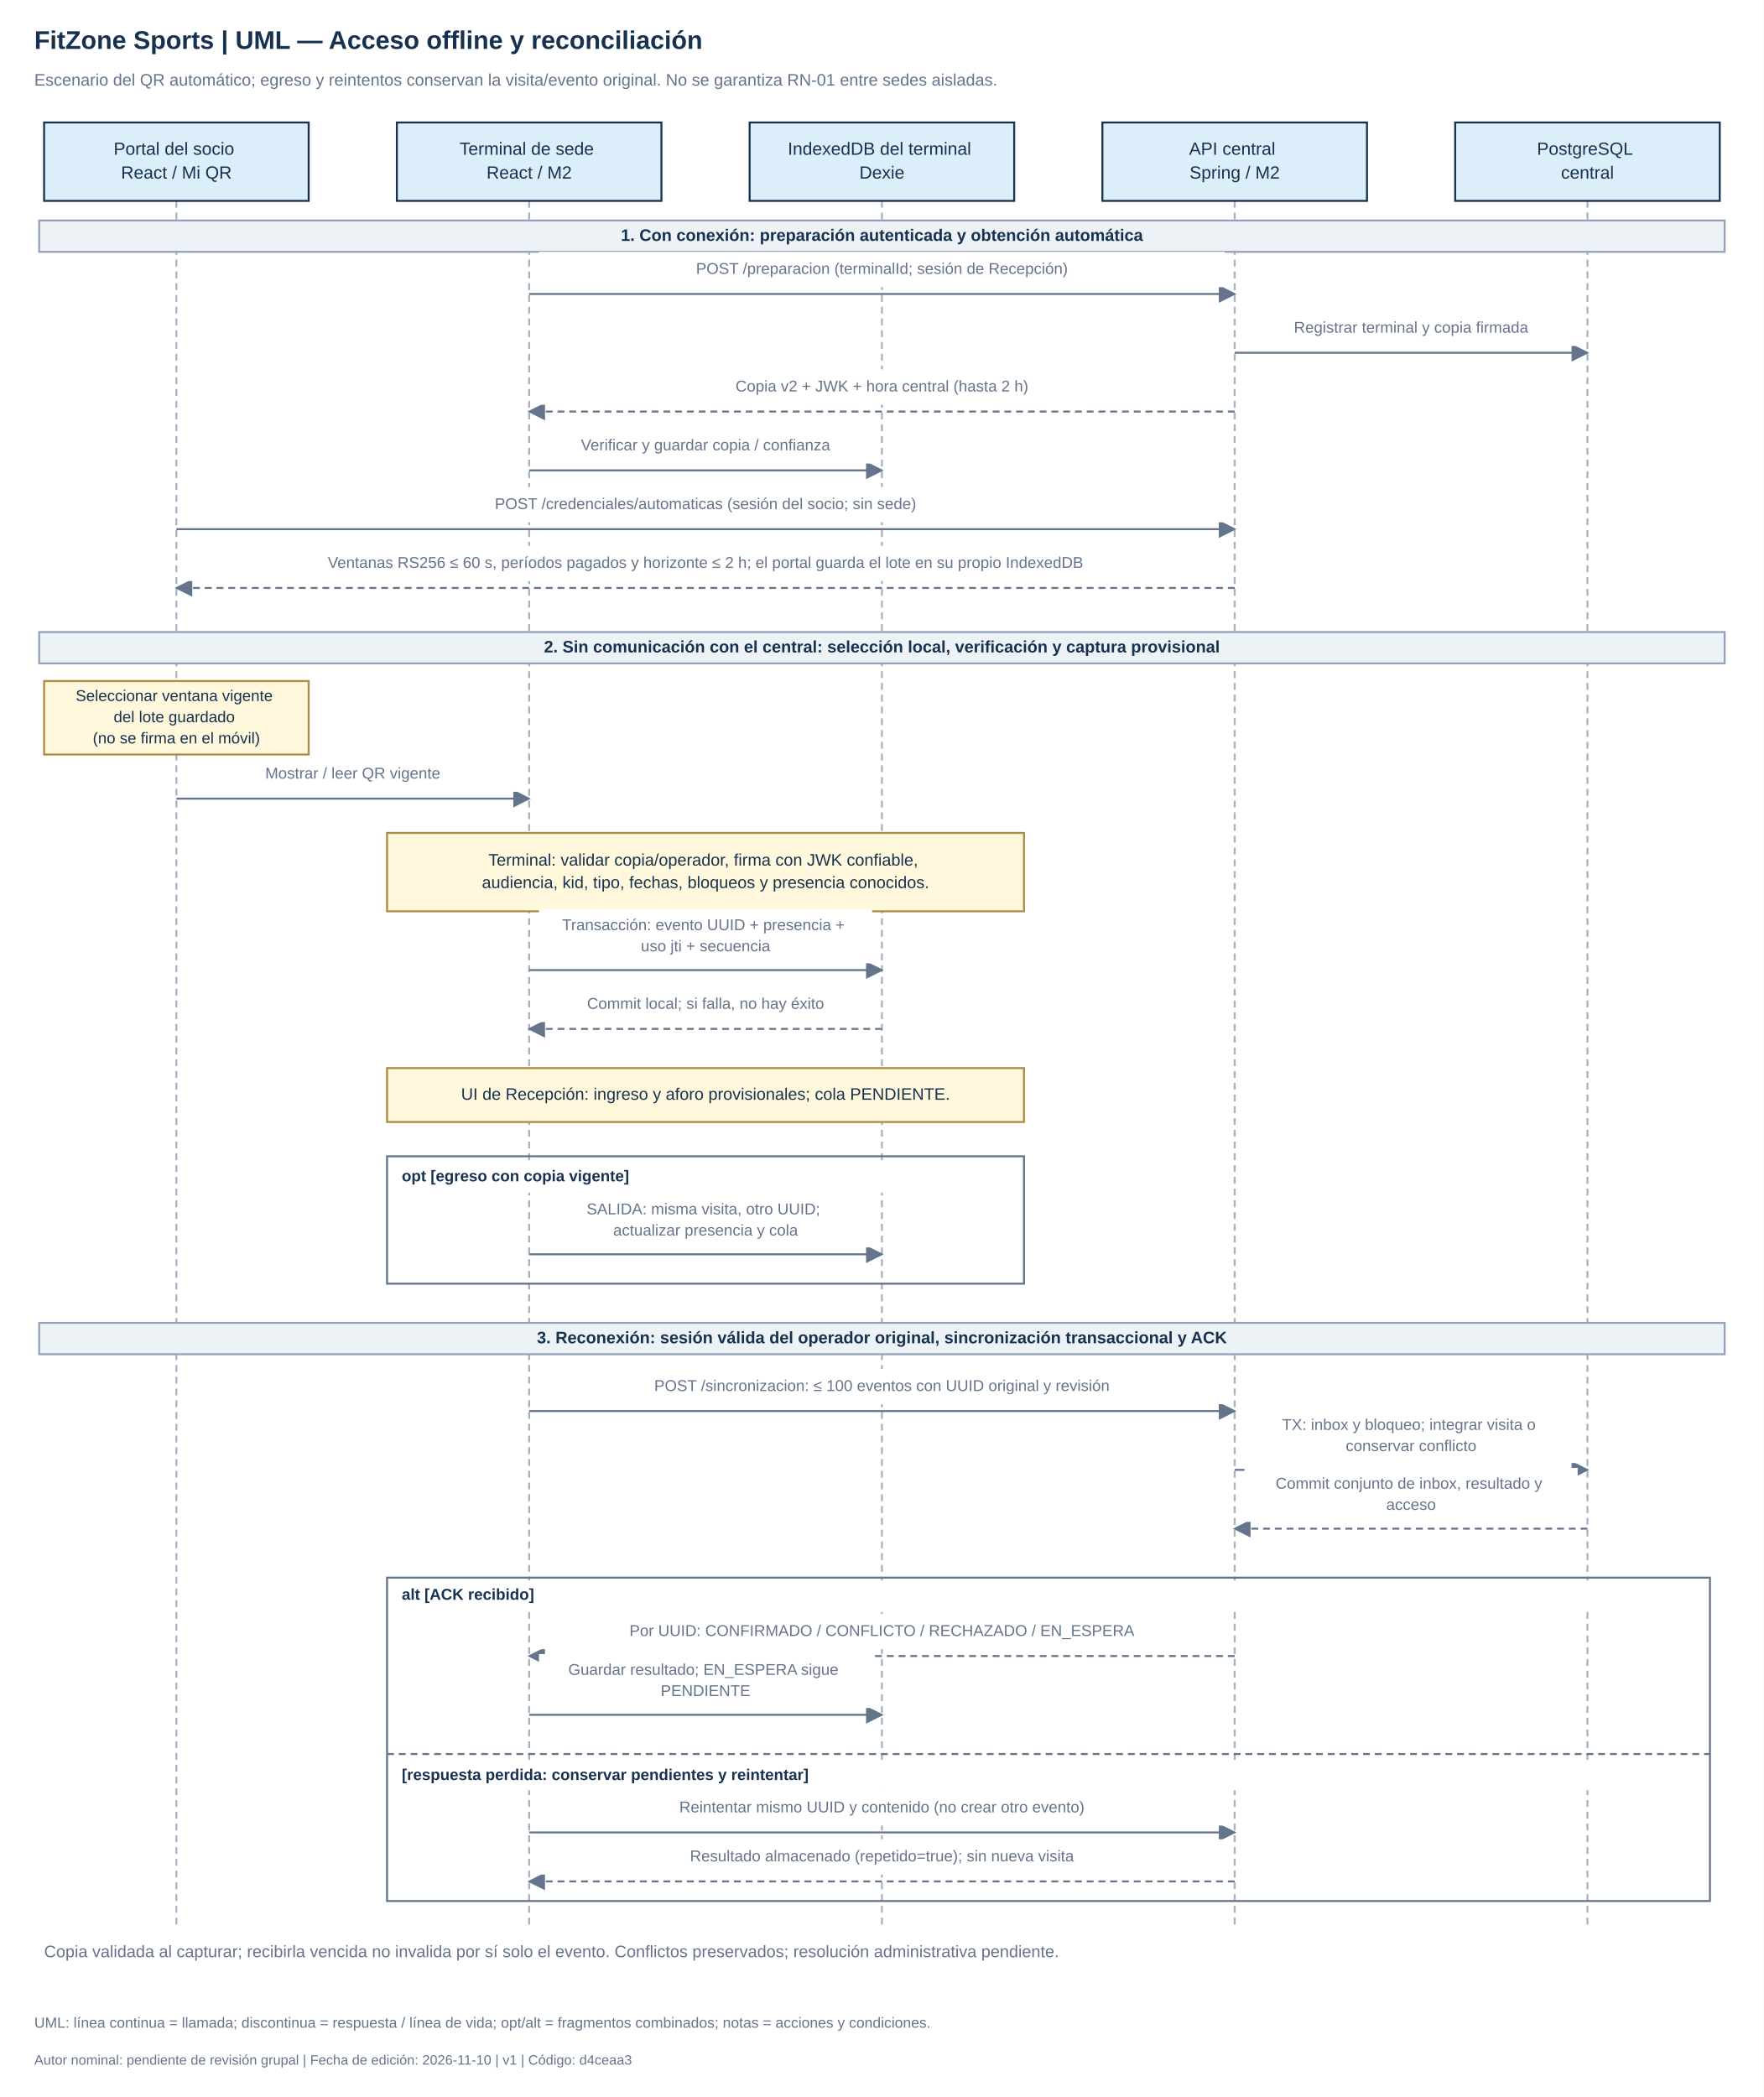
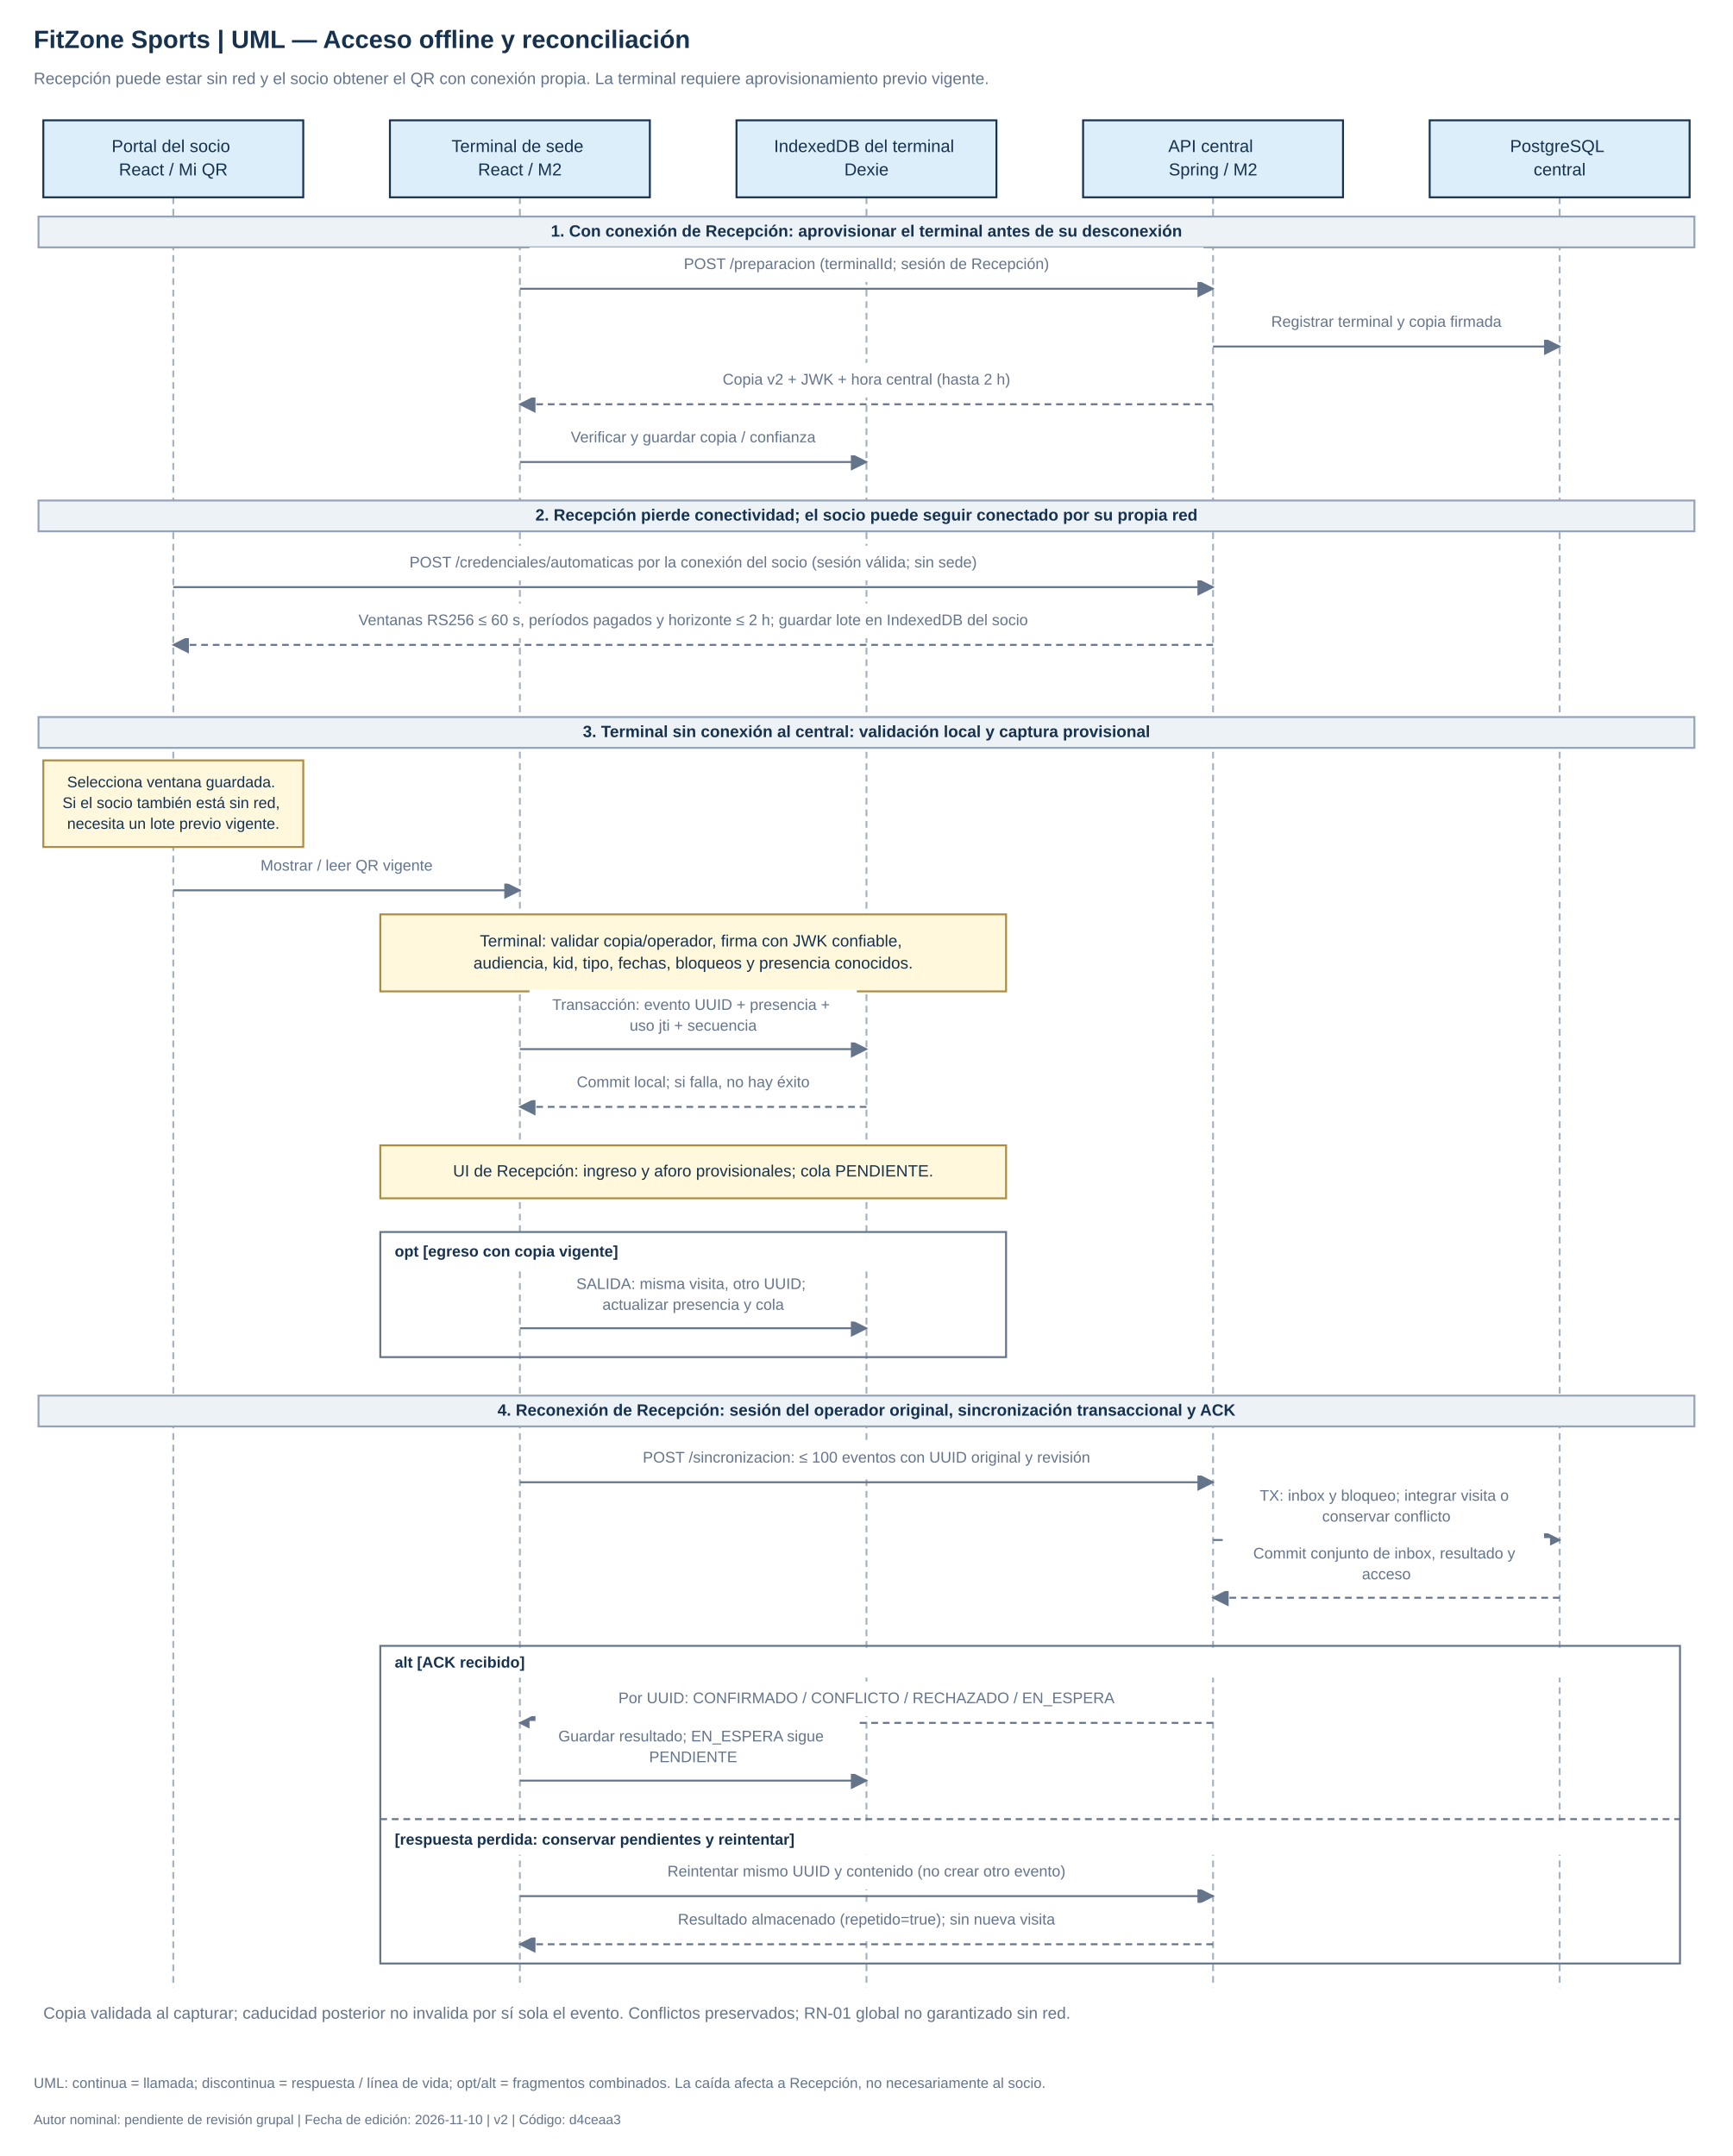
- <svg xmlns="http://www.w3.org/2000/svg" width="1800" height="2140" viewBox="0 0 1800 2140" role="img">
+ <svg xmlns="http://www.w3.org/2000/svg" width="1800" height="2240" viewBox="0 0 1800 2240" role="img">
  <defs>
    <marker id="arrow" viewBox="0 0 10 10" refX="9" refY="5" markerWidth="9" markerHeight="9" orient="auto-start-reverse">
      <path d="M 0 0 L 10 5 L 0 10 z" fill="#64748b" />
    </marker>
  </defs>
-   <rect width="1800" height="2140" fill="white" />
-   <polyline points="180,205 180,1990" fill="none" stroke="#a5b4c5" stroke-width="2" stroke-dasharray="7 5" />
-   <polyline points="540,205 540,1990" fill="none" stroke="#a5b4c5" stroke-width="2" stroke-dasharray="7 5" />
-   <polyline points="900,205 900,1990" fill="none" stroke="#a5b4c5" stroke-width="2" stroke-dasharray="7 5" />
-   <polyline points="1260,205 1260,1990" fill="none" stroke="#a5b4c5" stroke-width="2" stroke-dasharray="7 5" />
-   <polyline points="1620,205 1620,1990" fill="none" stroke="#a5b4c5" stroke-width="2" stroke-dasharray="7 5" />
-   <polyline points="395,1790 1745,1790" fill="none" stroke="#64748b" stroke-width="2" stroke-dasharray="7 5" />
+   <rect width="1800" height="2240" fill="white" />
+   <polyline points="180,205 180,2090" fill="none" stroke="#a5b4c5" stroke-width="2" stroke-dasharray="7 5" />
+   <polyline points="540,205 540,2090" fill="none" stroke="#a5b4c5" stroke-width="2" stroke-dasharray="7 5" />
+   <polyline points="900,205 900,2090" fill="none" stroke="#a5b4c5" stroke-width="2" stroke-dasharray="7 5" />
+   <polyline points="1260,205 1260,2090" fill="none" stroke="#a5b4c5" stroke-width="2" stroke-dasharray="7 5" />
+   <polyline points="1620,205 1620,2090" fill="none" stroke="#a5b4c5" stroke-width="2" stroke-dasharray="7 5" />
+   <polyline points="395,1890 1745,1890" fill="none" stroke="#64748b" stroke-width="2" stroke-dasharray="7 5" />
  <rect x="45" y="125" width="270" height="80" fill="#dceefa" stroke="#16324f" stroke-width="2" />
  <text font-family="Arial, sans-serif" font-size="18" fill="#16324f" font-weight="normal" text-anchor="middle" dominant-baseline="middle">
    <tspan x="180.0" y="152.85">Portal del socio</tspan>
    <tspan x="180.0" y="177.15">React / Mi QR</tspan>
  </text>
  <rect x="405" y="125" width="270" height="80" fill="#dceefa" stroke="#16324f" stroke-width="2" />
  <text font-family="Arial, sans-serif" font-size="18" fill="#16324f" font-weight="normal" text-anchor="middle" dominant-baseline="middle">
    <tspan x="540.0" y="152.85">Terminal de sede</tspan>
    <tspan x="540.0" y="177.15">React / M2</tspan>
  </text>
  <rect x="765" y="125" width="270" height="80" fill="#dceefa" stroke="#16324f" stroke-width="2" />
  <text font-family="Arial, sans-serif" font-size="18" fill="#16324f" font-weight="normal" text-anchor="middle" dominant-baseline="middle">
    <tspan x="900.0" y="152.85">IndexedDB del terminal</tspan>
    <tspan x="900.0" y="177.15">Dexie</tspan>
  </text>
  <rect x="1125" y="125" width="270" height="80" fill="#dceefa" stroke="#16324f" stroke-width="2" />
  <text font-family="Arial, sans-serif" font-size="18" fill="#16324f" font-weight="normal" text-anchor="middle" dominant-baseline="middle">
    <tspan x="1260.0" y="152.85">API central</tspan>
    <tspan x="1260.0" y="177.15">Spring / M2</tspan>
  </text>
  <rect x="1485" y="125" width="270" height="80" fill="#dceefa" stroke="#16324f" stroke-width="2" />
  <text font-family="Arial, sans-serif" font-size="18" fill="#16324f" font-weight="normal" text-anchor="middle" dominant-baseline="middle">
    <tspan x="1620.0" y="152.85">PostgreSQL</tspan>
    <tspan x="1620.0" y="177.15">central</tspan>
  </text>
  <rect x="40" y="225" width="1720" height="32" fill="#edf2f7" stroke="#94a3b8" stroke-width="2" />
  <text font-family="Arial, sans-serif" font-size="17" fill="#16324f" font-weight="bold" text-anchor="middle" dominant-baseline="middle">
-     <tspan x="900.0" y="241.0">1. Con conexión: preparación autenticada y obtención automática</tspan>
+     <tspan x="900.0" y="241.0">1. Con conexión de Recepción: aprovisionar el terminal antes de su desconexión</tspan>
  </text>
-   <rect x="40" y="645" width="1720" height="32" fill="#edf2f7" stroke="#94a3b8" stroke-width="2" />
+   <rect x="40" y="520" width="1720" height="32" fill="#edf2f7" stroke="#94a3b8" stroke-width="2" />
  <text font-family="Arial, sans-serif" font-size="17" fill="#16324f" font-weight="bold" text-anchor="middle" dominant-baseline="middle">
-     <tspan x="900.0" y="661.0">2. Sin comunicación con el central: selección local, verificación y captura provisional</tspan>
+     <tspan x="900.0" y="536.0">2. Recepción pierde conectividad; el socio puede seguir conectado por su propia red</tspan>
  </text>
-   <rect x="45" y="695" width="270" height="75" fill="#fff8dc" stroke="#ad8c40" stroke-width="2" />
+   <rect x="40" y="745" width="1720" height="32" fill="#edf2f7" stroke="#94a3b8" stroke-width="2" />
+   <text font-family="Arial, sans-serif" font-size="17" fill="#16324f" font-weight="bold" text-anchor="middle" dominant-baseline="middle">
+     <tspan x="900.0" y="761.0">3. Terminal sin conexión al central: validación local y captura provisional</tspan>
+   </text>
+   <rect x="45" y="790" width="270" height="90" fill="#fff8dc" stroke="#ad8c40" stroke-width="2" />
  <text font-family="Arial, sans-serif" font-size="16" fill="#16324f" font-weight="normal" text-anchor="middle" dominant-baseline="middle">
-     <tspan x="180.0" y="710.9">Seleccionar ventana vigente</tspan>
-     <tspan x="180.0" y="732.5">del lote guardado</tspan>
-     <tspan x="180.0" y="754.1">(no se firma en el móvil)</tspan>
+     <tspan x="180.0" y="813.4">Selecciona ventana guardada.</tspan>
+     <tspan x="180.0" y="835.0">Si el socio también está sin red,</tspan>
+     <tspan x="180.0" y="856.6">necesita un lote previo vigente.</tspan>
  </text>
-   <rect x="395" y="850" width="650" height="80" fill="#fff8dc" stroke="#ad8c40" stroke-width="2" />
+   <rect x="395" y="950" width="650" height="80" fill="#fff8dc" stroke="#ad8c40" stroke-width="2" />
  <text font-family="Arial, sans-serif" font-size="17" fill="#16324f" font-weight="normal" text-anchor="middle" dominant-baseline="middle">
-     <tspan x="720.0" y="878.525">Terminal: validar copia/operador, firma con JWK confiable,</tspan>
-     <tspan x="720.0" y="901.475">audiencia, kid, tipo, fechas, bloqueos y presencia conocidos.</tspan>
+     <tspan x="720.0" y="978.525">Terminal: validar copia/operador, firma con JWK confiable,</tspan>
+     <tspan x="720.0" y="1001.475">audiencia, kid, tipo, fechas, bloqueos y presencia conocidos.</tspan>
  </text>
-   <rect x="395" y="1090" width="650" height="55" fill="#fff8dc" stroke="#ad8c40" stroke-width="2" />
+   <rect x="395" y="1190" width="650" height="55" fill="#fff8dc" stroke="#ad8c40" stroke-width="2" />
  <text font-family="Arial, sans-serif" font-size="17" fill="#16324f" font-weight="normal" text-anchor="middle" dominant-baseline="middle">
-     <tspan x="720.0" y="1117.5">UI de Recepción: ingreso y aforo provisionales; cola PENDIENTE.</tspan>
+     <tspan x="720.0" y="1217.5">UI de Recepción: ingreso y aforo provisionales; cola PENDIENTE.</tspan>
  </text>
-   <rect x="395" y="1180" width="650" height="130" fill="none" stroke="#64748b" stroke-width="2" />
-   <rect x="40" y="1350" width="1720" height="32" fill="#edf2f7" stroke="#94a3b8" stroke-width="2" />
+   <rect x="395" y="1280" width="650" height="130" fill="none" stroke="#64748b" stroke-width="2" />
+   <rect x="40" y="1450" width="1720" height="32" fill="#edf2f7" stroke="#94a3b8" stroke-width="2" />
  <text font-family="Arial, sans-serif" font-size="17" fill="#16324f" font-weight="bold" text-anchor="middle" dominant-baseline="middle">
-     <tspan x="900.0" y="1366.0">3. Reconexión: sesión válida del operador original, sincronización transaccional y ACK</tspan>
+     <tspan x="900.0" y="1466.0">4. Reconexión de Recepción: sesión del operador original, sincronización transaccional y ACK</tspan>
  </text>
-   <rect x="395" y="1610" width="1350" height="330" fill="none" stroke="#64748b" stroke-width="2" />
+   <rect x="395" y="1710" width="1350" height="330" fill="none" stroke="#64748b" stroke-width="2" />
  <polyline points="540,300 1260,300" fill="none" stroke="#64748b" stroke-width="2" marker-end="url(#arrow)" />
  <polyline points="1260,360 1620,360" fill="none" stroke="#64748b" stroke-width="2" marker-end="url(#arrow)" />
  <polyline points="1260,420 540,420" fill="none" stroke="#64748b" stroke-width="2" stroke-dasharray="7 5" marker-end="url(#arrow)" />
  <polyline points="540,480 900,480" fill="none" stroke="#64748b" stroke-width="2" marker-end="url(#arrow)" />
-   <polyline points="180,540 1260,540" fill="none" stroke="#64748b" stroke-width="2" marker-end="url(#arrow)" />
-   <polyline points="1260,600 180,600" fill="none" stroke="#64748b" stroke-width="2" stroke-dasharray="7 5" marker-end="url(#arrow)" />
-   <polyline points="180,815 540,815" fill="none" stroke="#64748b" stroke-width="2" marker-end="url(#arrow)" />
-   <polyline points="540,990 900,990" fill="none" stroke="#64748b" stroke-width="2" marker-end="url(#arrow)" />
-   <polyline points="900,1050 540,1050" fill="none" stroke="#64748b" stroke-width="2" stroke-dasharray="7 5" marker-end="url(#arrow)" />
-   <polyline points="540,1280 900,1280" fill="none" stroke="#64748b" stroke-width="2" marker-end="url(#arrow)" />
-   <polyline points="540,1440 1260,1440" fill="none" stroke="#64748b" stroke-width="2" marker-end="url(#arrow)" />
-   <polyline points="1260,1500 1620,1500" fill="none" stroke="#64748b" stroke-width="2" marker-end="url(#arrow)" />
-   <polyline points="1620,1560 1260,1560" fill="none" stroke="#64748b" stroke-width="2" stroke-dasharray="7 5" marker-end="url(#arrow)" />
-   <polyline points="1260,1690 540,1690" fill="none" stroke="#64748b" stroke-width="2" stroke-dasharray="7 5" marker-end="url(#arrow)" />
-   <polyline points="540,1750 900,1750" fill="none" stroke="#64748b" stroke-width="2" marker-end="url(#arrow)" />
-   <polyline points="540,1870 1260,1870" fill="none" stroke="#64748b" stroke-width="2" marker-end="url(#arrow)" />
-   <polyline points="1260,1920 540,1920" fill="none" stroke="#64748b" stroke-width="2" stroke-dasharray="7 5" marker-end="url(#arrow)" />
+   <polyline points="180,610 1260,610" fill="none" stroke="#64748b" stroke-width="2" marker-end="url(#arrow)" />
+   <polyline points="1260,670 180,670" fill="none" stroke="#64748b" stroke-width="2" stroke-dasharray="7 5" marker-end="url(#arrow)" />
+   <polyline points="180,925 540,925" fill="none" stroke="#64748b" stroke-width="2" marker-end="url(#arrow)" />
+   <polyline points="540,1090 900,1090" fill="none" stroke="#64748b" stroke-width="2" marker-end="url(#arrow)" />
+   <polyline points="900,1150 540,1150" fill="none" stroke="#64748b" stroke-width="2" stroke-dasharray="7 5" marker-end="url(#arrow)" />
+   <polyline points="540,1380 900,1380" fill="none" stroke="#64748b" stroke-width="2" marker-end="url(#arrow)" />
+   <polyline points="540,1540 1260,1540" fill="none" stroke="#64748b" stroke-width="2" marker-end="url(#arrow)" />
+   <polyline points="1260,1600 1620,1600" fill="none" stroke="#64748b" stroke-width="2" marker-end="url(#arrow)" />
+   <polyline points="1620,1660 1260,1660" fill="none" stroke="#64748b" stroke-width="2" stroke-dasharray="7 5" marker-end="url(#arrow)" />
+   <polyline points="1260,1790 540,1790" fill="none" stroke="#64748b" stroke-width="2" stroke-dasharray="7 5" marker-end="url(#arrow)" />
+   <polyline points="540,1850 900,1850" fill="none" stroke="#64748b" stroke-width="2" marker-end="url(#arrow)" />
+   <polyline points="540,1970 1260,1970" fill="none" stroke="#64748b" stroke-width="2" marker-end="url(#arrow)" />
+   <polyline points="1260,2020 540,2020" fill="none" stroke="#64748b" stroke-width="2" stroke-dasharray="7 5" marker-end="url(#arrow)" />
  <text font-family="Arial, sans-serif" font-size="26" fill="#16324f" font-weight="bold" text-anchor="start" dominant-baseline="middle">
    <tspan x="35" y="42.5">FitZone Sports | UML — Acceso offline y reconciliación</tspan>
  </text>
  <text font-family="Arial, sans-serif" font-size="17" fill="#64748b" font-weight="normal" text-anchor="start" dominant-baseline="middle">
-     <tspan x="35" y="82.5">Escenario del QR automático; egreso y reintentos conservan la visita/evento original. No se garantiza RN-01 entre sedes aisladas.</tspan>
+     <tspan x="35" y="82.5">Recepción puede estar sin red y el socio obtener el QR con conexión propia. La terminal requiere aprovisionamiento previo vigente.</tspan>
  </text>
  <rect x="550" y="257" width="700" height="36" fill="white" stroke="none" stroke-width="2" />
  <text font-family="Arial, sans-serif" font-size="16" fill="#64748b" font-weight="normal" text-anchor="middle" dominant-baseline="middle">
    <tspan x="900.0" y="275.0">POST /preparacion (terminalId; sesión de Recepción)</tspan>
  </text>
  <rect x="1270" y="317" width="340" height="36" fill="white" stroke="none" stroke-width="2" />
  <text font-family="Arial, sans-serif" font-size="16" fill="#64748b" font-weight="normal" text-anchor="middle" dominant-baseline="middle">
    <tspan x="1440.0" y="335.0">Registrar terminal y copia firmada</tspan>
  </text>
  <rect x="550" y="377" width="700" height="36" fill="white" stroke="none" stroke-width="2" />
  <text font-family="Arial, sans-serif" font-size="16" fill="#64748b" font-weight="normal" text-anchor="middle" dominant-baseline="middle">
    <tspan x="900.0" y="395.0">Copia v2 + JWK + hora central (hasta 2 h)</tspan>
  </text>
  <rect x="550" y="437" width="340" height="36" fill="white" stroke="none" stroke-width="2" />
  <text font-family="Arial, sans-serif" font-size="16" fill="#64748b" font-weight="normal" text-anchor="middle" dominant-baseline="middle">
    <tspan x="720.0" y="455.0">Verificar y guardar copia / confianza</tspan>
  </text>
-   <rect x="190" y="497" width="1060" height="36" fill="white" stroke="none" stroke-width="2" />
+   <rect x="190" y="567" width="1060" height="36" fill="white" stroke="none" stroke-width="2" />
  <text font-family="Arial, sans-serif" font-size="16" fill="#64748b" font-weight="normal" text-anchor="middle" dominant-baseline="middle">
-     <tspan x="720.0" y="515.0">POST /credenciales/automaticas (sesión del socio; sin sede)</tspan>
+     <tspan x="720.0" y="585.0">POST /credenciales/automaticas por la conexión del socio (sesión válida; sin sede)</tspan>
  </text>
-   <rect x="190" y="557" width="1060" height="36" fill="white" stroke="none" stroke-width="2" />
+   <rect x="190" y="627" width="1060" height="36" fill="white" stroke="none" stroke-width="2" />
  <text font-family="Arial, sans-serif" font-size="16" fill="#64748b" font-weight="normal" text-anchor="middle" dominant-baseline="middle">
-     <tspan x="720.0" y="575.0">Ventanas RS256 ≤ 60 s, períodos pagados y horizonte ≤ 2 h; el portal guarda el lote en su propio IndexedDB</tspan>
+     <tspan x="720.0" y="645.0">Ventanas RS256 ≤ 60 s, períodos pagados y horizonte ≤ 2 h; guardar lote en IndexedDB del socio</tspan>
  </text>
-   <rect x="190" y="772" width="340" height="36" fill="white" stroke="none" stroke-width="2" />
+   <rect x="190" y="882" width="340" height="36" fill="white" stroke="none" stroke-width="2" />
  <text font-family="Arial, sans-serif" font-size="16" fill="#64748b" font-weight="normal" text-anchor="middle" dominant-baseline="middle">
-     <tspan x="360.0" y="790.0">Mostrar / leer QR vigente</tspan>
+     <tspan x="360.0" y="900.0">Mostrar / leer QR vigente</tspan>
  </text>
-   <rect x="550" y="928" width="340" height="55" fill="white" stroke="none" stroke-width="2" />
+   <rect x="550" y="1028" width="340" height="55" fill="white" stroke="none" stroke-width="2" />
  <text font-family="Arial, sans-serif" font-size="16" fill="#64748b" font-weight="normal" text-anchor="middle" dominant-baseline="middle">
-     <tspan x="720.0" y="944.7">Transacción: evento UUID + presencia +</tspan>
-     <tspan x="720.0" y="966.3">uso jti + secuencia</tspan>
+     <tspan x="720.0" y="1044.7">Transacción: evento UUID + presencia +</tspan>
+     <tspan x="720.0" y="1066.3">uso jti + secuencia</tspan>
  </text>
-   <rect x="550" y="1007" width="340" height="36" fill="white" stroke="none" stroke-width="2" />
+   <rect x="550" y="1107" width="340" height="36" fill="white" stroke="none" stroke-width="2" />
  <text font-family="Arial, sans-serif" font-size="16" fill="#64748b" font-weight="normal" text-anchor="middle" dominant-baseline="middle">
-     <tspan x="720.0" y="1025.0">Commit local; si falla, no hay éxito</tspan>
+     <tspan x="720.0" y="1125.0">Commit local; si falla, no hay éxito</tspan>
  </text>
-   <rect x="410" y="1185" width="620" height="32" fill="white" stroke="none" stroke-width="2" />
+   <rect x="410" y="1285" width="620" height="32" fill="white" stroke="none" stroke-width="2" />
  <text font-family="Arial, sans-serif" font-size="16" fill="#16324f" font-weight="bold" text-anchor="start" dominant-baseline="middle">
-     <tspan x="410" y="1201.0">opt [egreso con copia vigente]</tspan>
+     <tspan x="410" y="1301.0">opt [egreso con copia vigente]</tspan>
  </text>
-   <rect x="550" y="1218" width="340" height="55" fill="white" stroke="none" stroke-width="2" />
+   <rect x="550" y="1318" width="340" height="55" fill="white" stroke="none" stroke-width="2" />
  <text font-family="Arial, sans-serif" font-size="16" fill="#64748b" font-weight="normal" text-anchor="middle" dominant-baseline="middle">
-     <tspan x="720.0" y="1234.7">SALIDA: misma visita, otro UUID;</tspan>
-     <tspan x="720.0" y="1256.3">actualizar presencia y cola</tspan>
+     <tspan x="720.0" y="1334.7">SALIDA: misma visita, otro UUID;</tspan>
+     <tspan x="720.0" y="1356.3">actualizar presencia y cola</tspan>
  </text>
-   <rect x="550" y="1397" width="700" height="36" fill="white" stroke="none" stroke-width="2" />
+   <rect x="550" y="1497" width="700" height="36" fill="white" stroke="none" stroke-width="2" />
  <text font-family="Arial, sans-serif" font-size="16" fill="#64748b" font-weight="normal" text-anchor="middle" dominant-baseline="middle">
-     <tspan x="900.0" y="1415.0">POST /sincronizacion: ≤ 100 eventos con UUID original y revisión</tspan>
+     <tspan x="900.0" y="1515.0">POST /sincronizacion: ≤ 100 eventos con UUID original y revisión</tspan>
  </text>
-   <rect x="1270" y="1438" width="340" height="55" fill="white" stroke="none" stroke-width="2" />
+   <rect x="1270" y="1538" width="340" height="55" fill="white" stroke="none" stroke-width="2" />
  <text font-family="Arial, sans-serif" font-size="16" fill="#64748b" font-weight="normal" text-anchor="middle" dominant-baseline="middle">
-     <tspan x="1440.0" y="1454.7">TX: inbox y bloqueo; integrar visita o</tspan>
-     <tspan x="1440.0" y="1476.3">conservar conflicto</tspan>
+     <tspan x="1440.0" y="1554.7">TX: inbox y bloqueo; integrar visita o</tspan>
+     <tspan x="1440.0" y="1576.3">conservar conflicto</tspan>
  </text>
-   <rect x="1270" y="1498" width="340" height="55" fill="white" stroke="none" stroke-width="2" />
+   <rect x="1270" y="1598" width="340" height="55" fill="white" stroke="none" stroke-width="2" />
  <text font-family="Arial, sans-serif" font-size="16" fill="#64748b" font-weight="normal" text-anchor="middle" dominant-baseline="middle">
-     <tspan x="1440.0" y="1514.7">Commit conjunto de inbox, resultado y</tspan>
-     <tspan x="1440.0" y="1536.3">acceso</tspan>
+     <tspan x="1440.0" y="1614.7">Commit conjunto de inbox, resultado y</tspan>
+     <tspan x="1440.0" y="1636.3">acceso</tspan>
  </text>
-   <rect x="410" y="1613" width="1315" height="30" fill="white" stroke="none" stroke-width="2" />
+   <rect x="410" y="1713" width="1315" height="30" fill="white" stroke="none" stroke-width="2" />
  <text font-family="Arial, sans-serif" font-size="16" fill="#16324f" font-weight="bold" text-anchor="start" dominant-baseline="middle">
-     <tspan x="410" y="1628.0">alt [ACK recibido]</tspan>
+     <tspan x="410" y="1728.0">alt [ACK recibido]</tspan>
  </text>
-   <rect x="550" y="1647" width="700" height="36" fill="white" stroke="none" stroke-width="2" />
+   <rect x="550" y="1747" width="700" height="36" fill="white" stroke="none" stroke-width="2" />
  <text font-family="Arial, sans-serif" font-size="16" fill="#64748b" font-weight="normal" text-anchor="middle" dominant-baseline="middle">
-     <tspan x="900.0" y="1665.0">Por UUID: CONFIRMADO / CONFLICTO / RECHAZADO / EN_ESPERA</tspan>
+     <tspan x="900.0" y="1765.0">Por UUID: CONFIRMADO / CONFLICTO / RECHAZADO / EN_ESPERA</tspan>
  </text>
-   <rect x="550" y="1688" width="340" height="55" fill="white" stroke="none" stroke-width="2" />
+   <rect x="550" y="1788" width="340" height="55" fill="white" stroke="none" stroke-width="2" />
  <text font-family="Arial, sans-serif" font-size="16" fill="#64748b" font-weight="normal" text-anchor="middle" dominant-baseline="middle">
-     <tspan x="720.0" y="1704.7">Guardar resultado; EN_ESPERA sigue</tspan>
-     <tspan x="720.0" y="1726.3">PENDIENTE</tspan>
+     <tspan x="720.0" y="1804.7">Guardar resultado; EN_ESPERA sigue</tspan>
+     <tspan x="720.0" y="1826.3">PENDIENTE</tspan>
  </text>
-   <rect x="410" y="1797" width="1315" height="30" fill="white" stroke="none" stroke-width="2" />
+   <rect x="410" y="1897" width="1315" height="30" fill="white" stroke="none" stroke-width="2" />
  <text font-family="Arial, sans-serif" font-size="16" fill="#16324f" font-weight="bold" text-anchor="start" dominant-baseline="middle">
-     <tspan x="410" y="1812.0">[respuesta perdida: conservar pendientes y reintentar]</tspan>
+     <tspan x="410" y="1912.0">[respuesta perdida: conservar pendientes y reintentar]</tspan>
  </text>
-   <rect x="550" y="1827" width="700" height="36" fill="white" stroke="none" stroke-width="2" />
+   <rect x="550" y="1927" width="700" height="36" fill="white" stroke="none" stroke-width="2" />
  <text font-family="Arial, sans-serif" font-size="16" fill="#64748b" font-weight="normal" text-anchor="middle" dominant-baseline="middle">
-     <tspan x="900.0" y="1845.0">Reintentar mismo UUID y contenido (no crear otro evento)</tspan>
+     <tspan x="900.0" y="1945.0">Reintentar mismo UUID y contenido (no crear otro evento)</tspan>
  </text>
-   <rect x="550" y="1877" width="700" height="36" fill="white" stroke="none" stroke-width="2" />
+   <rect x="550" y="1977" width="700" height="36" fill="white" stroke="none" stroke-width="2" />
  <text font-family="Arial, sans-serif" font-size="16" fill="#64748b" font-weight="normal" text-anchor="middle" dominant-baseline="middle">
-     <tspan x="900.0" y="1895.0">Resultado almacenado (repetido=true); sin nueva visita</tspan>
+     <tspan x="900.0" y="1995.0">Resultado almacenado (repetido=true); sin nueva visita</tspan>
  </text>
-   <rect x="45" y="1965" width="1710" height="55" fill="white" stroke="none" stroke-width="2" />
+   <rect x="45" y="2065" width="1710" height="55" fill="white" stroke="none" stroke-width="2" />
  <text font-family="Arial, sans-serif" font-size="17" fill="#64748b" font-weight="normal" text-anchor="start" dominant-baseline="middle">
-     <tspan x="45" y="1992.5">Copia validada al capturar; recibirla vencida no invalida por sí solo el evento. Conflictos preservados; resolución administrativa pendiente.</tspan>
+     <tspan x="45" y="2092.5">Copia validada al capturar; caducidad posterior no invalida por sí sola el evento. Conflictos preservados; RN-01 global no garantizado sin red.</tspan>
  </text>
  <text font-family="Arial, sans-serif" font-size="15" fill="#64748b" font-weight="normal" text-anchor="start" dominant-baseline="middle">
-     <tspan x="35" y="2065.0">UML: línea continua = llamada; discontinua = respuesta / línea de vida; opt/alt = fragmentos combinados; notas = acciones y condiciones.</tspan>
+     <tspan x="35" y="2165.0">UML: continua = llamada; discontinua = respuesta / línea de vida; opt/alt = fragmentos combinados. La caída afecta a Recepción, no necesariamente al socio.</tspan>
  </text>
  <text font-family="Arial, sans-serif" font-size="14" fill="#64748b" font-weight="normal" text-anchor="start" dominant-baseline="middle">
-     <tspan x="35" y="2103.0">Autor nominal: pendiente de revisión grupal | Fecha de edición: 2026-11-10 | v1 | Código: d4ceaa3</tspan>
+     <tspan x="35" y="2203.0">Autor nominal: pendiente de revisión grupal | Fecha de edición: 2026-11-10 | v2 | Código: d4ceaa3</tspan>
  </text>
</svg>
